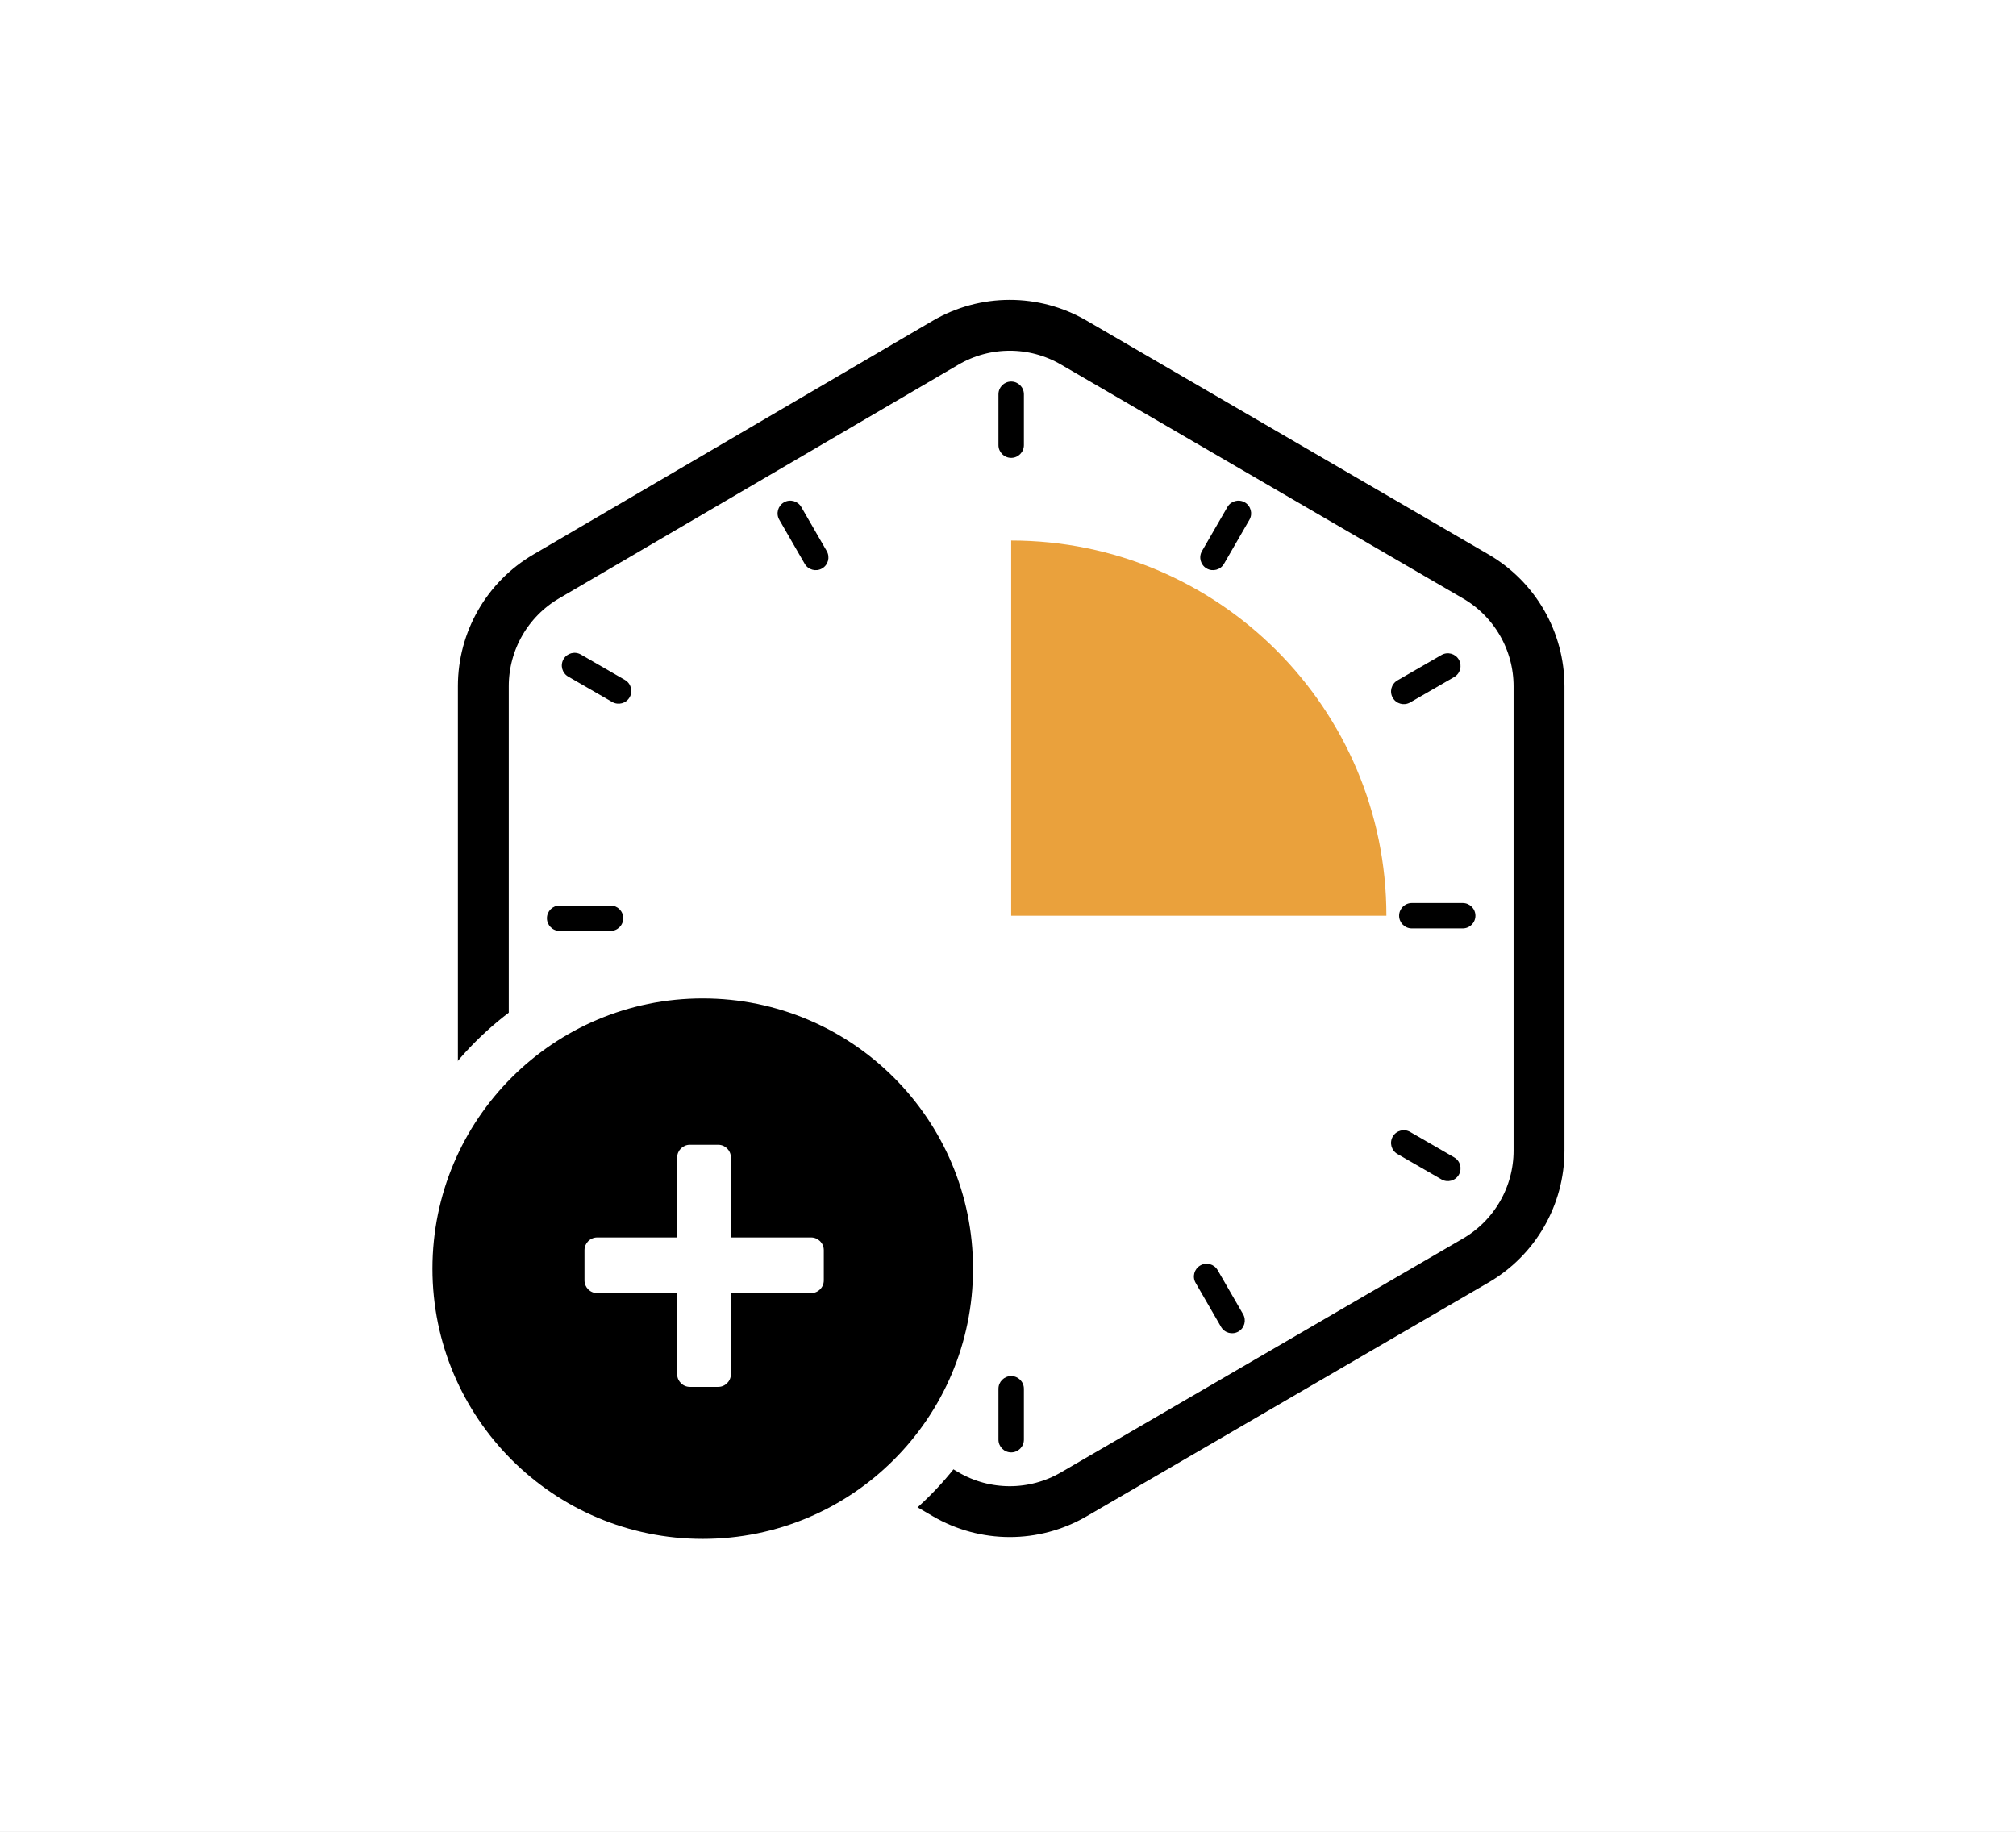
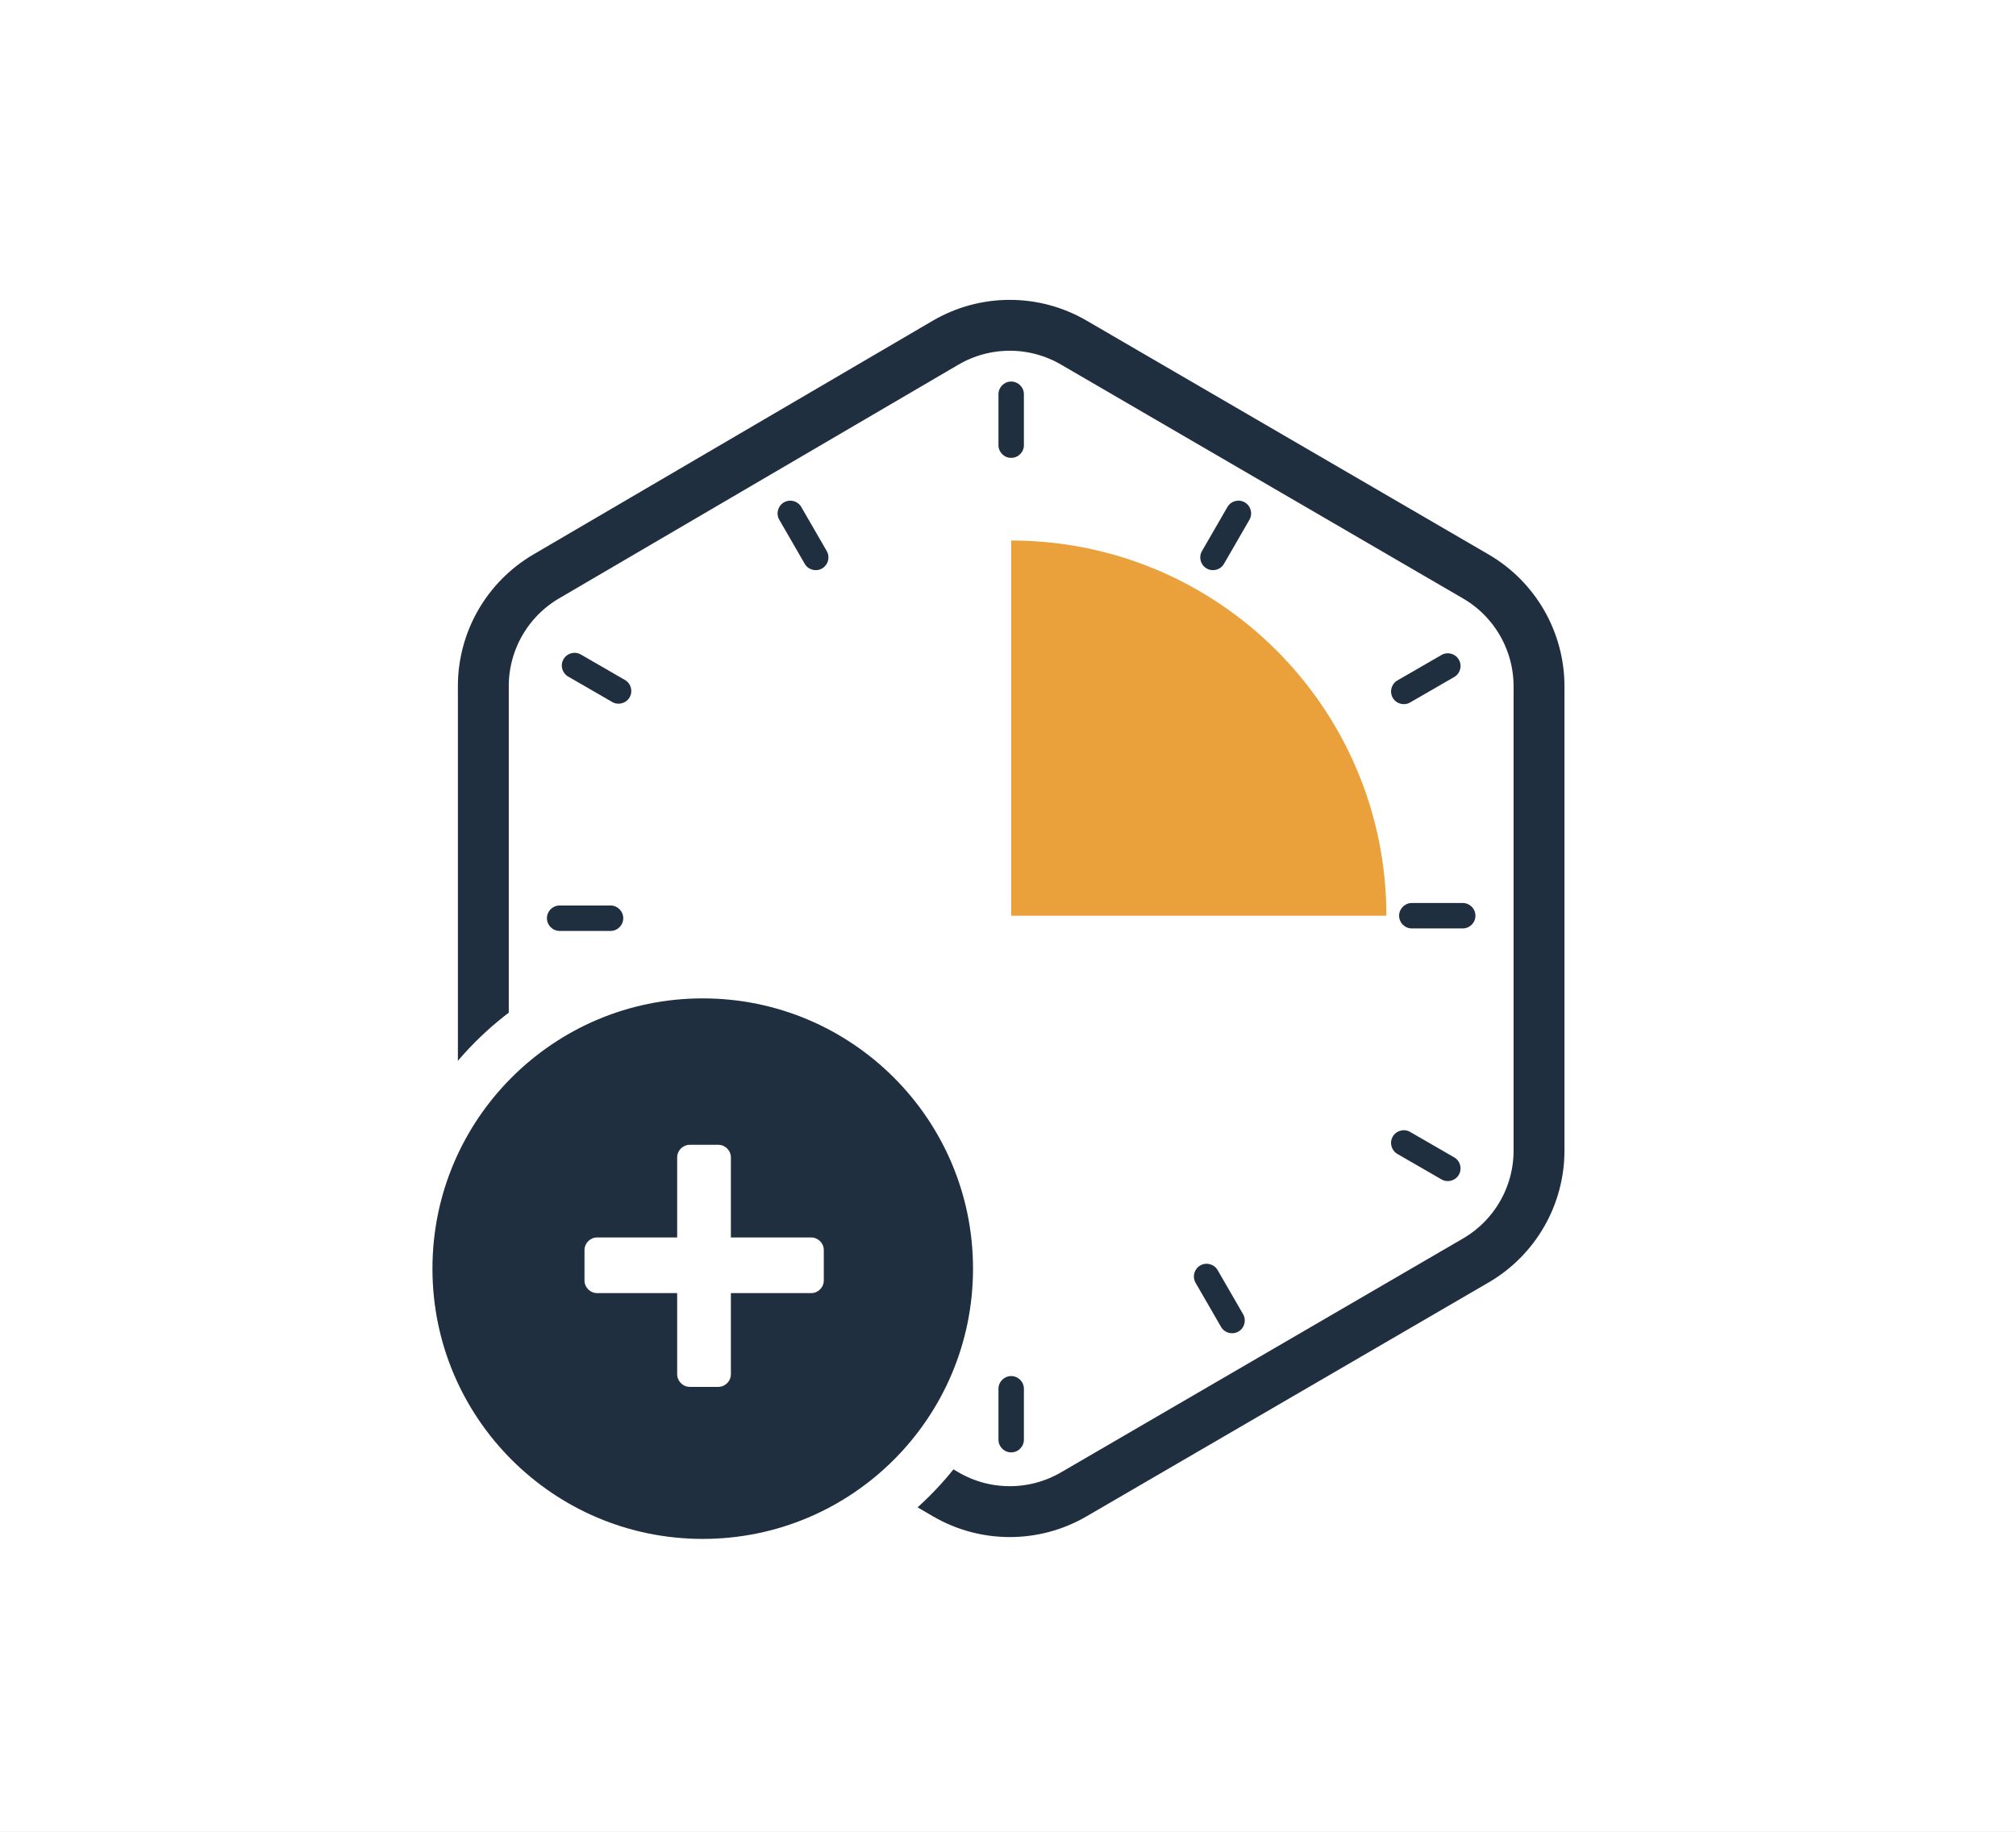
<svg xmlns="http://www.w3.org/2000/svg" width="317" height="288" viewBox="0 0 317 288" fill="none">
  <rect width="317" height="288" fill="white" />
-   <path d="M242 180.93V107.936C242 100.814 238.213 94.23 232.057 90.649L168.838 53.869C162.604 50.242 154.901 50.252 148.678 53.895L85.897 90.64C79.767 94.228 76 100.798 76 107.901L76 180.965C76 188.068 79.767 194.638 85.897 198.226L148.678 234.971C154.902 238.614 162.604 238.624 168.838 234.997L232.057 198.217C238.213 194.636 242 188.052 242 180.93Z" stroke="black" stroke-width="8" stroke-linecap="square" />
-   <circle cx="110.5" cy="199.5" r="46.5" fill="black" stroke="white" stroke-width="8" />
+   <path d="M242 180.93V107.936C242 100.814 238.213 94.23 232.057 90.649L168.838 53.869C162.604 50.242 154.901 50.252 148.678 53.895L85.897 90.64C79.767 94.228 76 100.798 76 107.901L76 180.965C76 188.068 79.767 194.638 85.897 198.226L148.678 234.971C154.902 238.614 162.604 238.624 168.838 234.997L232.057 198.217C238.213 194.636 242 188.052 242 180.93Z" stroke="#1F2F3F" stroke-width="8" stroke-linecap="square" />
+   <circle cx="110.5" cy="199.5" r="46.5" fill="#1F2F3F" stroke="white" stroke-width="8" />
  <path d="M108.48 218.092C107.376 218.092 106.48 217.197 106.48 216.092V182.02C106.48 180.915 107.376 180.02 108.48 180.02H112.927C114.032 180.02 114.927 180.915 114.927 182.02V216.092C114.927 217.197 114.032 218.092 112.927 218.092L108.48 218.092ZM93.906 203.348C92.802 203.348 91.906 202.453 91.906 201.348V196.594C91.906 195.489 92.802 194.594 93.906 194.594H127.536C128.641 194.594 129.536 195.489 129.536 196.594V201.348C129.536 202.453 128.641 203.348 127.536 203.348H93.906Z" fill="white" />
  <path d="M159 144 L159 85 A59 59 0 0 1 218.000 144.000 Z" fill="#EAA13C" />
-   <rect x="157" y="60" width="4" height="12" rx="2" fill="black" />
-   <rect x="161" y="228.393" width="4" height="12" rx="2" transform="rotate(180 161 228.393)" fill="black" />
-   <rect x="220" y="146" width="4" height="12" rx="2" transform="rotate(-90 220 146)" fill="black" />
-   <rect x="98" y="142.393" width="4" height="12" rx="2" transform="rotate(90 98 142.393)" fill="black" />
-   <rect x="194" y="78" width="4" height="12" rx="2" transform="rotate(30 194 78)" fill="black" />
-   <rect x="187" y="200" width="4" height="12" rx="2" transform="rotate(-30 187 200)" fill="black" />
-   <rect x="131" y="88.393" width="4" height="12" rx="2" transform="rotate(150 131 88.3926)" fill="black" />
-   <rect x="228.393" y="102" width="4" height="12" rx="2" transform="rotate(60 228.393 102)" fill="black" />
-   <rect x="89.607" y="186.393" width="4" height="12" rx="2" transform="rotate(-120 89.6074 186.393)" fill="black" />
-   <rect x="218" y="180.465" width="4" height="12" rx="2" transform="rotate(-60 218 180.465)" fill="black" />
-   <rect x="100" y="107.928" width="4" height="12" rx="2" transform="rotate(120 100 107.928)" fill="black" />
+   <rect x="157" y="60" width="4" height="12" rx="2" fill="#1F2F3F" />
+   <rect x="161" y="228.393" width="4" height="12" rx="2" transform="rotate(180 161 228.393)" fill="#1F2F3F" />
+   <rect x="220" y="146" width="4" height="12" rx="2" transform="rotate(-90 220 146)" fill="#1F2F3F" />
+   <rect x="98" y="142.393" width="4" height="12" rx="2" transform="rotate(90 98 142.393)" fill="#1F2F3F" />
+   <rect x="194" y="78" width="4" height="12" rx="2" transform="rotate(30 194 78)" fill="#1F2F3F" />
+   <rect x="187" y="200" width="4" height="12" rx="2" transform="rotate(-30 187 200)" fill="#1F2F3F" />
+   <rect x="131" y="88.393" width="4" height="12" rx="2" transform="rotate(150 131 88.3926)" fill="#1F2F3F" />
+   <rect x="228.393" y="102" width="4" height="12" rx="2" transform="rotate(60 228.393 102)" fill="#1F2F3F" />
+   <rect x="89.607" y="186.393" width="4" height="12" rx="2" transform="rotate(-120 89.6074 186.393)" fill="#1F2F3F" />
+   <rect x="218" y="180.465" width="4" height="12" rx="2" transform="rotate(-60 218 180.465)" fill="#1F2F3F" />
+   <rect x="100" y="107.928" width="4" height="12" rx="2" transform="rotate(120 100 107.928)" fill="#1F2F3F" />
</svg>
